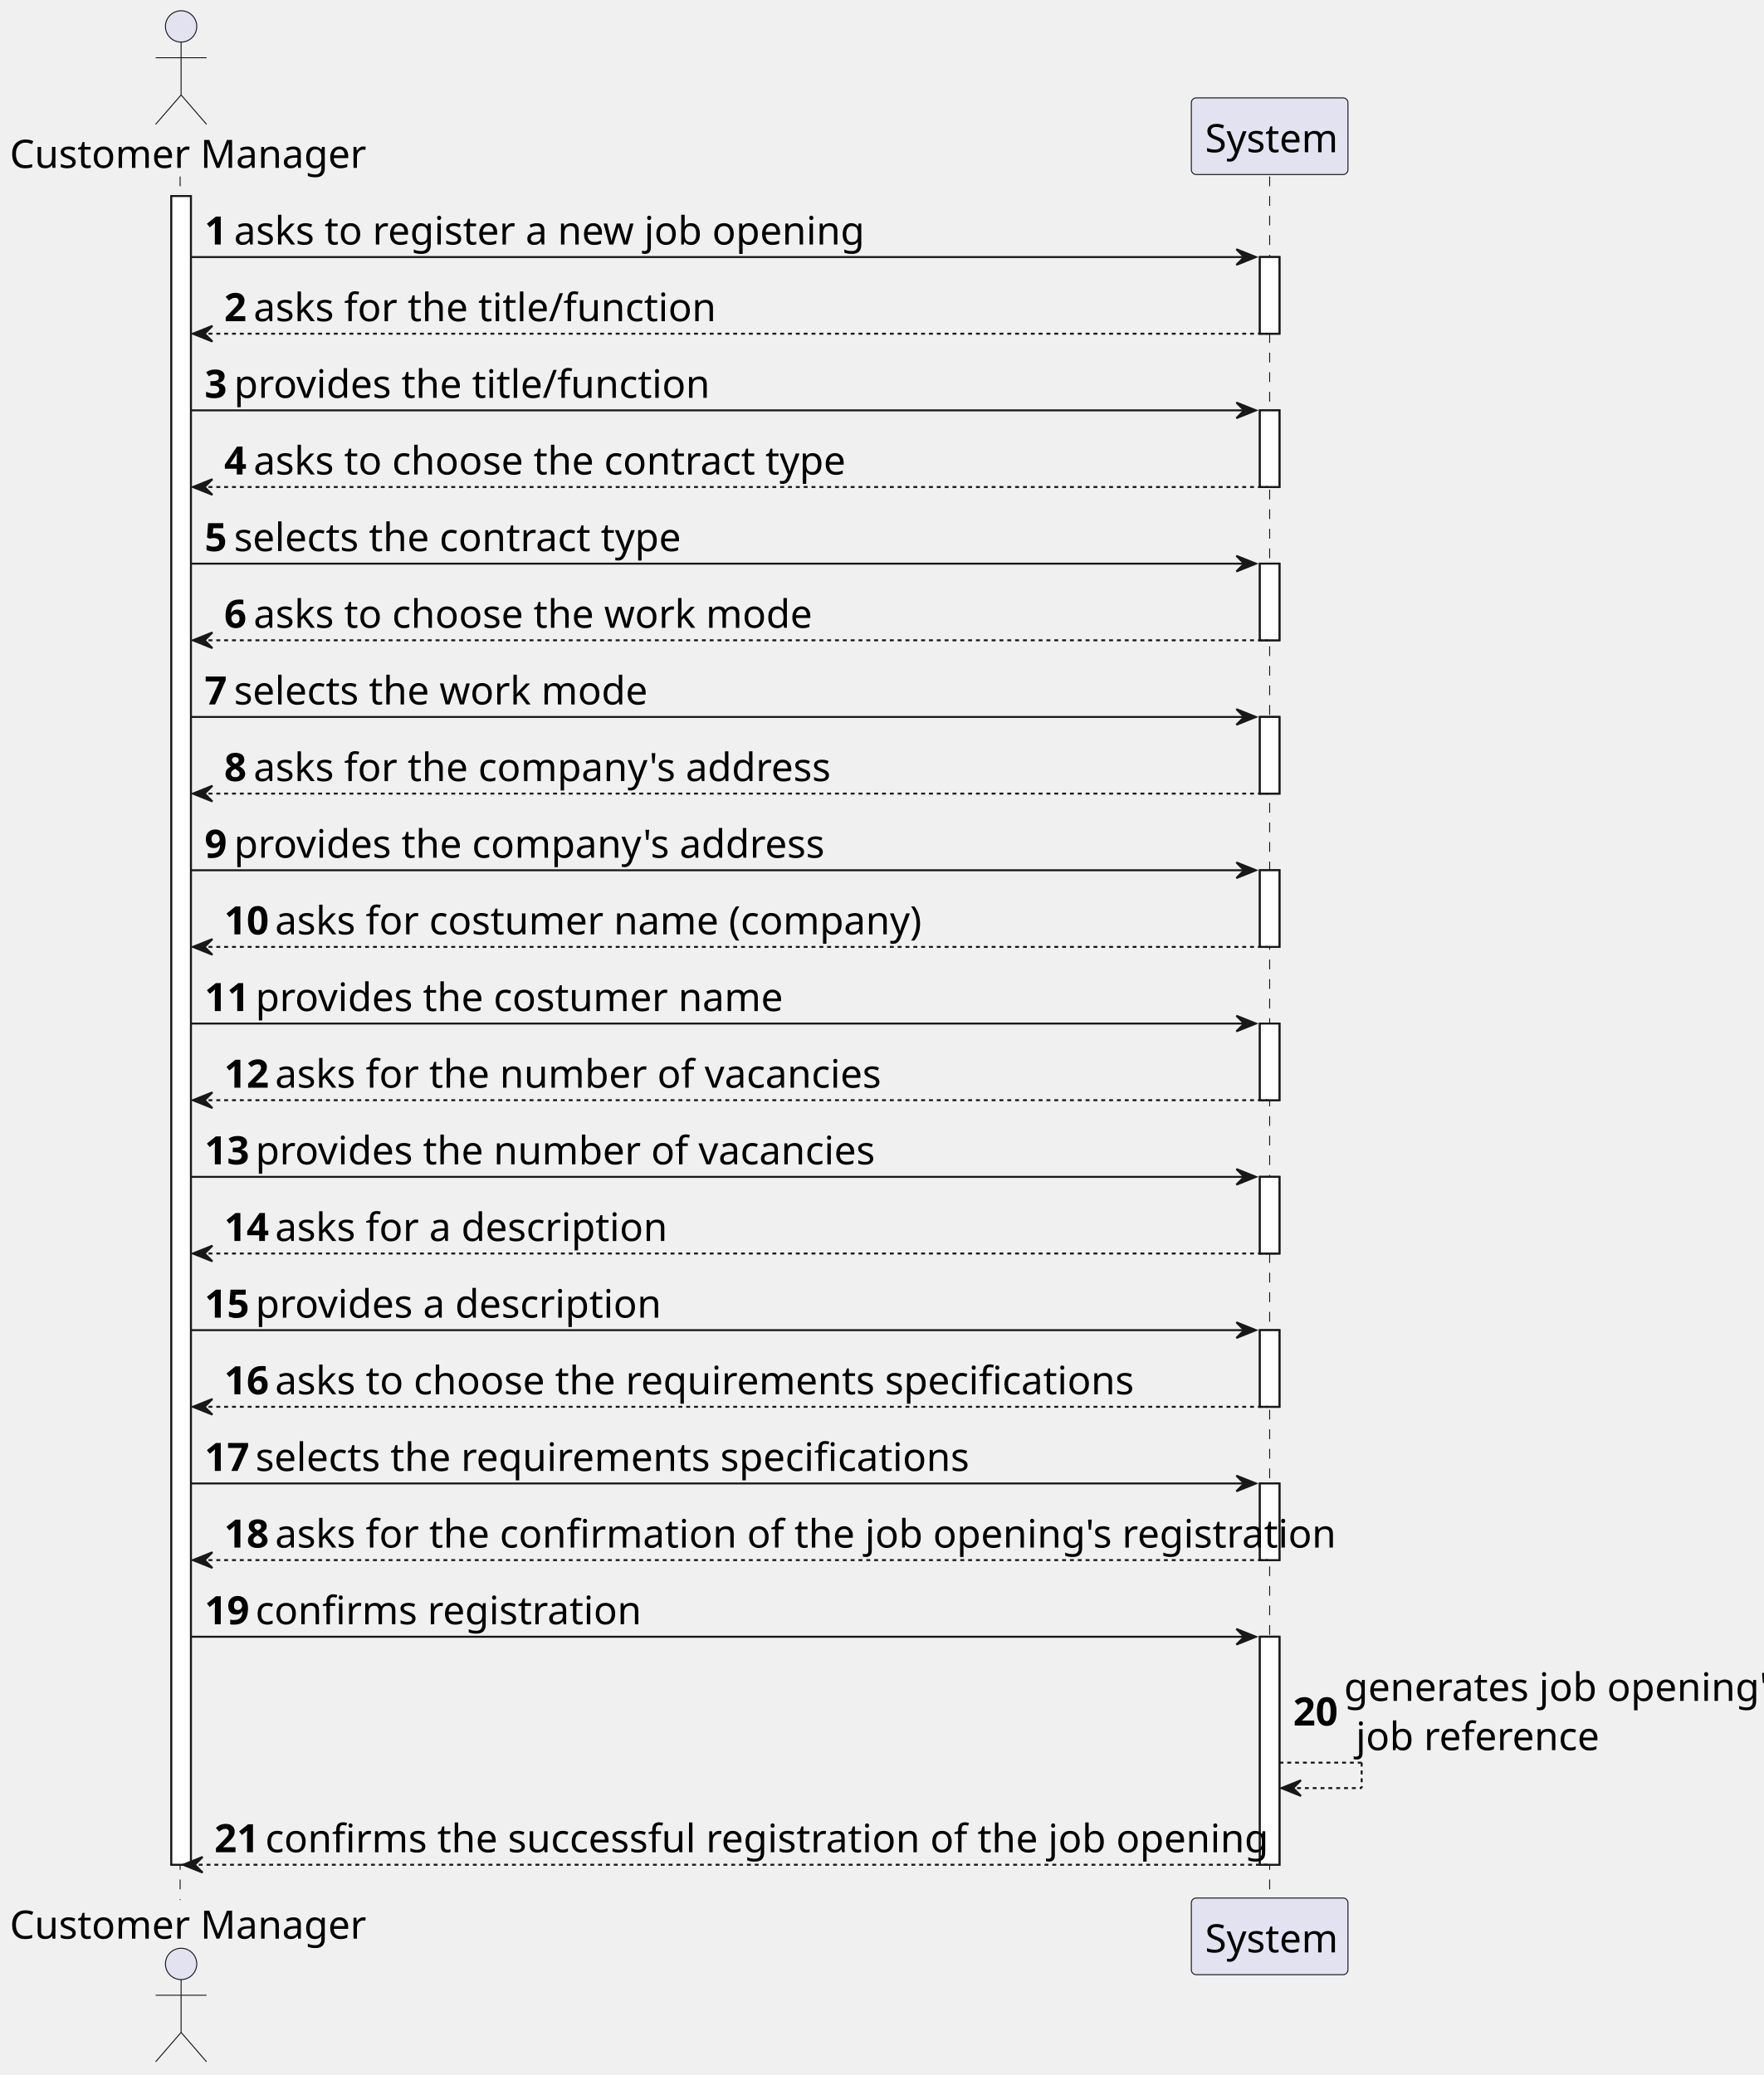
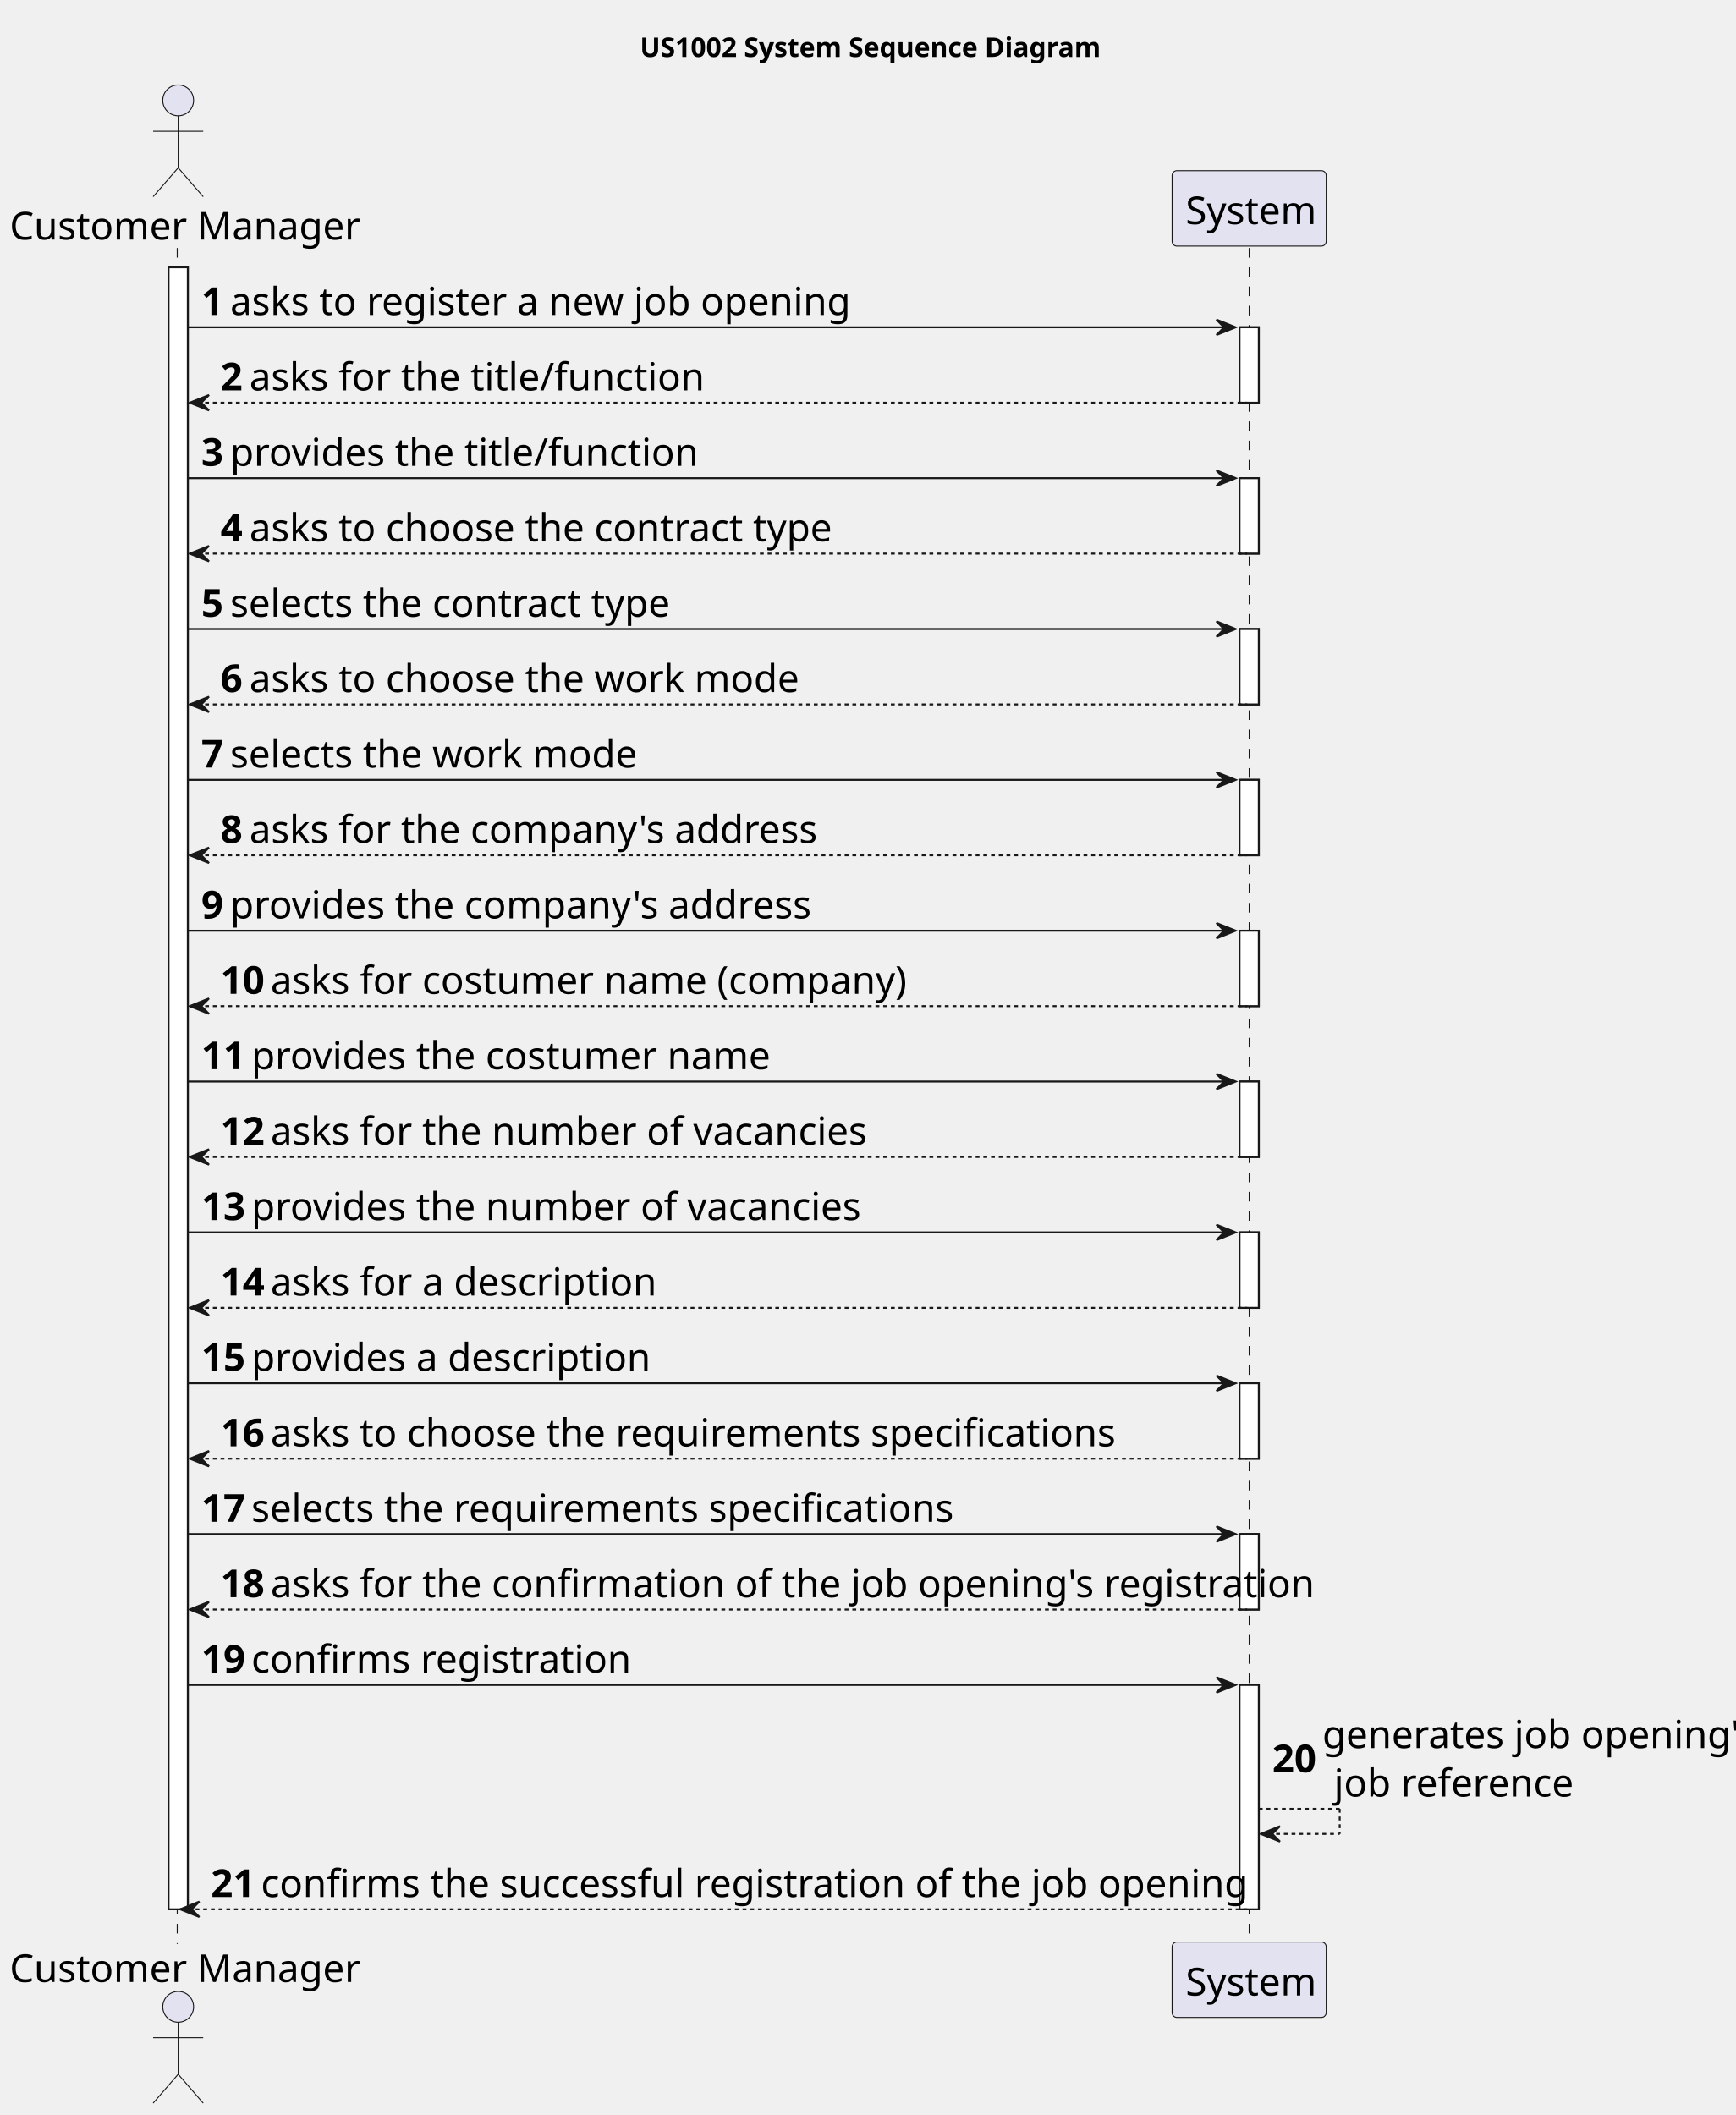
- <svg xmlns="http://www.w3.org/2000/svg" contentStyleType="text/css" height="1060px" preserveAspectRatio="none" style="width:901px;height:1060px;background:#FFFFFF;" version="1.1" viewBox="0 0 901 1060" width="901px" zoomAndPan="magnify">
+ <svg xmlns="http://www.w3.org/2000/svg" contentStyleType="text/css" height="1098px" preserveAspectRatio="none" style="width:901px;height:1098px;background:#FFFFFF;" version="1.1" viewBox="0 0 901 1098" width="901px" zoomAndPan="magnify">
  <defs />
  <g>
-     <rect fill="#FFFFFF" height="852.438" style="stroke:#181818;stroke-width:1.0;" width="10" x="87.5" y="100.156" />
-     <rect fill="#FFFFFF" height="39.156" style="stroke:#181818;stroke-width:1.0;" width="10" x="643.5" y="131.312" />
-     <rect fill="#FFFFFF" height="39.156" style="stroke:#181818;stroke-width:1.0;" width="10" x="643.5" y="209.625" />
-     <rect fill="#FFFFFF" height="39.156" style="stroke:#181818;stroke-width:1.0;" width="10" x="643.5" y="287.938" />
-     <rect fill="#FFFFFF" height="39.156" style="stroke:#181818;stroke-width:1.0;" width="10" x="643.5" y="366.25" />
-     <rect fill="#FFFFFF" height="39.156" style="stroke:#181818;stroke-width:1.0;" width="10" x="643.5" y="444.562" />
-     <rect fill="#FFFFFF" height="39.156" style="stroke:#181818;stroke-width:1.0;" width="10" x="643.5" y="522.875" />
-     <rect fill="#FFFFFF" height="39.156" style="stroke:#181818;stroke-width:1.0;" width="10" x="643.5" y="601.188" />
-     <rect fill="#FFFFFF" height="39.156" style="stroke:#181818;stroke-width:1.0;" width="10" x="643.5" y="679.5" />
-     <rect fill="#FFFFFF" height="39.156" style="stroke:#181818;stroke-width:1.0;" width="10" x="643.5" y="757.812" />
-     <rect fill="#FFFFFF" height="116.469" style="stroke:#181818;stroke-width:1.0;" width="10" x="643.5" y="836.125" />
-     <line style="stroke:#181818;stroke-width:0.5;stroke-dasharray:5.0,5.0;" x1="92" x2="92" y1="90.156" y2="970.594" />
-     <line style="stroke:#181818;stroke-width:0.5;stroke-dasharray:5.0,5.0;" x1="648.5" x2="648.5" y1="90.156" y2="970.594" />
-     <text fill="#000000" font-family="sans-serif" font-size="20" lengthAdjust="spacing" textLength="169" x="5" y="85.762">Customer Manager</text>
-     <ellipse cx="92.5" cy="13.5" fill="#E2E2F0" rx="8" ry="8" style="stroke:#181818;stroke-width:0.5;" />
-     <path d="M92.5,21.5 L92.5,48.5 M79.5,29.5 L105.5,29.5 M92.5,48.5 L79.5,63.5 M92.5,48.5 L105.5,63.5 " fill="none" style="stroke:#181818;stroke-width:0.5;" />
-     <text fill="#000000" font-family="sans-serif" font-size="20" lengthAdjust="spacing" textLength="169" x="5" y="990.356">Customer Manager</text>
-     <ellipse cx="92.5" cy="1003.25" fill="#E2E2F0" rx="8" ry="8" style="stroke:#181818;stroke-width:0.5;" />
-     <path d="M92.5,1011.25 L92.5,1038.25 M79.5,1019.25 L105.5,1019.25 M92.5,1038.25 L79.5,1053.25 M92.5,1038.25 L105.5,1053.25 " fill="none" style="stroke:#181818;stroke-width:0.5;" />
-     <rect fill="#E2E2F0" height="39.156" rx="2.5" ry="2.5" style="stroke:#181818;stroke-width:0.5;" width="80" x="608.5" y="50" />
-     <text fill="#000000" font-family="sans-serif" font-size="20" lengthAdjust="spacing" textLength="66" x="615.5" y="77.762">System</text>
-     <rect fill="#E2E2F0" height="39.156" rx="2.5" ry="2.5" style="stroke:#181818;stroke-width:0.5;" width="80" x="608.5" y="969.594" />
-     <text fill="#000000" font-family="sans-serif" font-size="20" lengthAdjust="spacing" textLength="66" x="615.5" y="997.356">System</text>
-     <rect fill="#FFFFFF" height="852.438" style="stroke:#181818;stroke-width:1.0;" width="10" x="87.5" y="100.156" />
-     <rect fill="#FFFFFF" height="39.156" style="stroke:#181818;stroke-width:1.0;" width="10" x="643.5" y="131.312" />
-     <rect fill="#FFFFFF" height="39.156" style="stroke:#181818;stroke-width:1.0;" width="10" x="643.5" y="209.625" />
-     <rect fill="#FFFFFF" height="39.156" style="stroke:#181818;stroke-width:1.0;" width="10" x="643.5" y="287.938" />
-     <rect fill="#FFFFFF" height="39.156" style="stroke:#181818;stroke-width:1.0;" width="10" x="643.5" y="366.25" />
-     <rect fill="#FFFFFF" height="39.156" style="stroke:#181818;stroke-width:1.0;" width="10" x="643.5" y="444.562" />
-     <rect fill="#FFFFFF" height="39.156" style="stroke:#181818;stroke-width:1.0;" width="10" x="643.5" y="522.875" />
-     <rect fill="#FFFFFF" height="39.156" style="stroke:#181818;stroke-width:1.0;" width="10" x="643.5" y="601.188" />
-     <rect fill="#FFFFFF" height="39.156" style="stroke:#181818;stroke-width:1.0;" width="10" x="643.5" y="679.5" />
-     <rect fill="#FFFFFF" height="39.156" style="stroke:#181818;stroke-width:1.0;" width="10" x="643.5" y="757.812" />
-     <rect fill="#FFFFFF" height="116.469" style="stroke:#181818;stroke-width:1.0;" width="10" x="643.5" y="836.125" />
-     <polygon fill="#181818" points="631.5,127.312,641.5,131.312,631.5,135.312,635.5,131.312" style="stroke:#181818;stroke-width:1.0;" />
-     <line style="stroke:#181818;stroke-width:1.0;" x1="97.5" x2="637.5" y1="131.312" y2="131.312" />
-     <text fill="#000000" font-family="sans-serif" font-size="20" font-weight="bold" lengthAdjust="spacing" textLength="11" x="104.5" y="124.918">1</text>
-     <text fill="#000000" font-family="sans-serif" font-size="20" lengthAdjust="spacing" textLength="302" x="119.5" y="124.918">asks to register a new job opening</text>
-     <polygon fill="#181818" points="108.5,166.469,98.5,170.469,108.5,174.469,104.5,170.469" style="stroke:#181818;stroke-width:1.0;" />
-     <line style="stroke:#181818;stroke-width:1.0;stroke-dasharray:2.0,2.0;" x1="102.5" x2="647.5" y1="170.469" y2="170.469" />
-     <text fill="#000000" font-family="sans-serif" font-size="20" font-weight="bold" lengthAdjust="spacing" textLength="11" x="114.5" y="164.074">2</text>
-     <text fill="#000000" font-family="sans-serif" font-size="20" lengthAdjust="spacing" textLength="214" x="129.5" y="164.074">asks for the title/function</text>
-     <polygon fill="#181818" points="631.5,205.625,641.5,209.625,631.5,213.625,635.5,209.625" style="stroke:#181818;stroke-width:1.0;" />
-     <line style="stroke:#181818;stroke-width:1.0;" x1="97.5" x2="637.5" y1="209.625" y2="209.625" />
-     <text fill="#000000" font-family="sans-serif" font-size="20" font-weight="bold" lengthAdjust="spacing" textLength="11" x="104.5" y="203.231">3</text>
-     <text fill="#000000" font-family="sans-serif" font-size="20" lengthAdjust="spacing" textLength="217" x="119.5" y="203.231">provides the title/function</text>
-     <polygon fill="#181818" points="108.5,244.781,98.5,248.781,108.5,252.781,104.5,248.781" style="stroke:#181818;stroke-width:1.0;" />
-     <line style="stroke:#181818;stroke-width:1.0;stroke-dasharray:2.0,2.0;" x1="102.5" x2="647.5" y1="248.781" y2="248.781" />
-     <text fill="#000000" font-family="sans-serif" font-size="20" font-weight="bold" lengthAdjust="spacing" textLength="11" x="114.5" y="242.387">4</text>
-     <text fill="#000000" font-family="sans-serif" font-size="20" lengthAdjust="spacing" textLength="287" x="129.5" y="242.387">asks to choose the contract type</text>
-     <polygon fill="#181818" points="631.5,283.938,641.5,287.938,631.5,291.938,635.5,287.938" style="stroke:#181818;stroke-width:1.0;" />
-     <line style="stroke:#181818;stroke-width:1.0;" x1="97.5" x2="637.5" y1="287.938" y2="287.938" />
-     <text fill="#000000" font-family="sans-serif" font-size="20" font-weight="bold" lengthAdjust="spacing" textLength="11" x="104.5" y="281.543">5</text>
-     <text fill="#000000" font-family="sans-serif" font-size="20" lengthAdjust="spacing" textLength="216" x="119.5" y="281.543">selects the contract type</text>
-     <polygon fill="#181818" points="108.5,323.094,98.5,327.094,108.5,331.094,104.5,327.094" style="stroke:#181818;stroke-width:1.0;" />
-     <line style="stroke:#181818;stroke-width:1.0;stroke-dasharray:2.0,2.0;" x1="102.5" x2="647.5" y1="327.094" y2="327.094" />
-     <text fill="#000000" font-family="sans-serif" font-size="20" font-weight="bold" lengthAdjust="spacing" textLength="11" x="114.5" y="320.699">6</text>
-     <text fill="#000000" font-family="sans-serif" font-size="20" lengthAdjust="spacing" textLength="270" x="129.5" y="320.699">asks to choose the work mode</text>
-     <polygon fill="#181818" points="631.5,362.25,641.5,366.25,631.5,370.25,635.5,366.25" style="stroke:#181818;stroke-width:1.0;" />
-     <line style="stroke:#181818;stroke-width:1.0;" x1="97.5" x2="637.5" y1="366.25" y2="366.25" />
-     <text fill="#000000" font-family="sans-serif" font-size="20" font-weight="bold" lengthAdjust="spacing" textLength="11" x="104.5" y="359.856">7</text>
-     <text fill="#000000" font-family="sans-serif" font-size="20" lengthAdjust="spacing" textLength="199" x="119.5" y="359.856">selects the work mode</text>
-     <polygon fill="#181818" points="108.5,401.406,98.5,405.406,108.5,409.406,104.5,405.406" style="stroke:#181818;stroke-width:1.0;" />
-     <line style="stroke:#181818;stroke-width:1.0;stroke-dasharray:2.0,2.0;" x1="102.5" x2="647.5" y1="405.406" y2="405.406" />
-     <text fill="#000000" font-family="sans-serif" font-size="20" font-weight="bold" lengthAdjust="spacing" textLength="11" x="114.5" y="399.012">8</text>
-     <text fill="#000000" font-family="sans-serif" font-size="20" lengthAdjust="spacing" textLength="280" x="129.5" y="399.012">asks for the company's address</text>
-     <polygon fill="#181818" points="631.5,440.562,641.5,444.562,631.5,448.562,635.5,444.562" style="stroke:#181818;stroke-width:1.0;" />
-     <line style="stroke:#181818;stroke-width:1.0;" x1="97.5" x2="637.5" y1="444.562" y2="444.562" />
-     <text fill="#000000" font-family="sans-serif" font-size="20" font-weight="bold" lengthAdjust="spacing" textLength="11" x="104.5" y="438.168">9</text>
-     <text fill="#000000" font-family="sans-serif" font-size="20" lengthAdjust="spacing" textLength="283" x="119.5" y="438.168">provides the company's address</text>
-     <polygon fill="#181818" points="108.5,479.719,98.5,483.719,108.5,487.719,104.5,483.719" style="stroke:#181818;stroke-width:1.0;" />
-     <line style="stroke:#181818;stroke-width:1.0;stroke-dasharray:2.0,2.0;" x1="102.5" x2="647.5" y1="483.719" y2="483.719" />
-     <text fill="#000000" font-family="sans-serif" font-size="20" font-weight="bold" lengthAdjust="spacing" textLength="22" x="114.5" y="477.324">10</text>
-     <text fill="#000000" font-family="sans-serif" font-size="20" lengthAdjust="spacing" textLength="311" x="140.5" y="477.324">asks for costumer name (company)</text>
-     <polygon fill="#181818" points="631.5,518.875,641.5,522.875,631.5,526.875,635.5,522.875" style="stroke:#181818;stroke-width:1.0;" />
-     <line style="stroke:#181818;stroke-width:1.0;" x1="97.5" x2="637.5" y1="522.875" y2="522.875" />
-     <text fill="#000000" font-family="sans-serif" font-size="20" font-weight="bold" lengthAdjust="spacing" textLength="22" x="104.5" y="516.481">11</text>
-     <text fill="#000000" font-family="sans-serif" font-size="20" lengthAdjust="spacing" textLength="248" x="130.5" y="516.481">provides the costumer name</text>
-     <polygon fill="#181818" points="108.5,558.031,98.5,562.031,108.5,566.031,104.5,562.031" style="stroke:#181818;stroke-width:1.0;" />
-     <line style="stroke:#181818;stroke-width:1.0;stroke-dasharray:2.0,2.0;" x1="102.5" x2="647.5" y1="562.031" y2="562.031" />
-     <text fill="#000000" font-family="sans-serif" font-size="20" font-weight="bold" lengthAdjust="spacing" textLength="22" x="114.5" y="555.637">12</text>
-     <text fill="#000000" font-family="sans-serif" font-size="20" lengthAdjust="spacing" textLength="290" x="140.5" y="555.637">asks for the number of vacancies</text>
-     <polygon fill="#181818" points="631.5,597.188,641.5,601.188,631.5,605.188,635.5,601.188" style="stroke:#181818;stroke-width:1.0;" />
-     <line style="stroke:#181818;stroke-width:1.0;" x1="97.5" x2="637.5" y1="601.188" y2="601.188" />
-     <text fill="#000000" font-family="sans-serif" font-size="20" font-weight="bold" lengthAdjust="spacing" textLength="22" x="104.5" y="594.793">13</text>
-     <text fill="#000000" font-family="sans-serif" font-size="20" lengthAdjust="spacing" textLength="293" x="130.5" y="594.793">provides the number of vacancies</text>
-     <polygon fill="#181818" points="108.5,636.344,98.5,640.344,108.5,644.344,104.5,640.344" style="stroke:#181818;stroke-width:1.0;" />
-     <line style="stroke:#181818;stroke-width:1.0;stroke-dasharray:2.0,2.0;" x1="102.5" x2="647.5" y1="640.344" y2="640.344" />
-     <text fill="#000000" font-family="sans-serif" font-size="20" font-weight="bold" lengthAdjust="spacing" textLength="22" x="114.5" y="633.949">14</text>
-     <text fill="#000000" font-family="sans-serif" font-size="20" lengthAdjust="spacing" textLength="189" x="140.5" y="633.949">asks for a description</text>
-     <polygon fill="#181818" points="631.5,675.5,641.5,679.5,631.5,683.5,635.5,679.5" style="stroke:#181818;stroke-width:1.0;" />
-     <line style="stroke:#181818;stroke-width:1.0;" x1="97.5" x2="637.5" y1="679.5" y2="679.5" />
-     <text fill="#000000" font-family="sans-serif" font-size="20" font-weight="bold" lengthAdjust="spacing" textLength="22" x="104.5" y="673.106">15</text>
-     <text fill="#000000" font-family="sans-serif" font-size="20" lengthAdjust="spacing" textLength="192" x="130.5" y="673.106">provides a description</text>
-     <polygon fill="#181818" points="108.5,714.656,98.5,718.656,108.5,722.656,104.5,718.656" style="stroke:#181818;stroke-width:1.0;" />
-     <line style="stroke:#181818;stroke-width:1.0;stroke-dasharray:2.0,2.0;" x1="102.5" x2="647.5" y1="718.656" y2="718.656" />
-     <text fill="#000000" font-family="sans-serif" font-size="20" font-weight="bold" lengthAdjust="spacing" textLength="22" x="114.5" y="712.262">16</text>
-     <text fill="#000000" font-family="sans-serif" font-size="20" lengthAdjust="spacing" textLength="410" x="140.5" y="712.262">asks to choose the requirements specifications</text>
-     <polygon fill="#181818" points="631.5,753.812,641.5,757.812,631.5,761.812,635.5,757.812" style="stroke:#181818;stroke-width:1.0;" />
-     <line style="stroke:#181818;stroke-width:1.0;" x1="97.5" x2="637.5" y1="757.812" y2="757.812" />
-     <text fill="#000000" font-family="sans-serif" font-size="20" font-weight="bold" lengthAdjust="spacing" textLength="22" x="104.5" y="751.418">17</text>
-     <text fill="#000000" font-family="sans-serif" font-size="20" lengthAdjust="spacing" textLength="339" x="130.5" y="751.418">selects the requirements specifications</text>
-     <polygon fill="#181818" points="108.5,792.969,98.5,796.969,108.5,800.969,104.5,796.969" style="stroke:#181818;stroke-width:1.0;" />
-     <line style="stroke:#181818;stroke-width:1.0;stroke-dasharray:2.0,2.0;" x1="102.5" x2="647.5" y1="796.969" y2="796.969" />
-     <text fill="#000000" font-family="sans-serif" font-size="20" font-weight="bold" lengthAdjust="spacing" textLength="22" x="114.5" y="790.574">18</text>
-     <text fill="#000000" font-family="sans-serif" font-size="20" lengthAdjust="spacing" textLength="496" x="140.5" y="790.574">asks for the confirmation of the job opening's registration</text>
-     <polygon fill="#181818" points="631.5,832.125,641.5,836.125,631.5,840.125,635.5,836.125" style="stroke:#181818;stroke-width:1.0;" />
-     <line style="stroke:#181818;stroke-width:1.0;" x1="97.5" x2="637.5" y1="836.125" y2="836.125" />
-     <text fill="#000000" font-family="sans-serif" font-size="20" font-weight="bold" lengthAdjust="spacing" textLength="22" x="104.5" y="829.731">19</text>
-     <text fill="#000000" font-family="sans-serif" font-size="20" lengthAdjust="spacing" textLength="178" x="130.5" y="829.731">confirms registration</text>
-     <line style="stroke:#181818;stroke-width:1.0;stroke-dasharray:2.0,2.0;" x1="653.5" x2="695.5" y1="900.438" y2="900.438" />
-     <line style="stroke:#181818;stroke-width:1.0;stroke-dasharray:2.0,2.0;" x1="695.5" x2="695.5" y1="900.438" y2="913.438" />
-     <line style="stroke:#181818;stroke-width:1.0;stroke-dasharray:2.0,2.0;" x1="654.5" x2="695.5" y1="913.438" y2="913.438" />
-     <polygon fill="#181818" points="664.5,909.438,654.5,913.438,664.5,917.438,660.5,913.438" style="stroke:#181818;stroke-width:1.0;" />
-     <text fill="#000000" font-family="sans-serif" font-size="20" font-weight="bold" lengthAdjust="spacing" textLength="22" x="660.5" y="881.465">20</text>
-     <text fill="#000000" font-family="sans-serif" font-size="20" lengthAdjust="spacing" textLength="208" x="686.5" y="868.887">generates job opening's</text>
-     <text fill="#000000" font-family="sans-serif" font-size="20" lengthAdjust="spacing" textLength="116" x="692.5" y="894.043">job reference</text>
-     <polygon fill="#181818" points="103.5,948.594,93.5,952.594,103.5,956.594,99.5,952.594" style="stroke:#181818;stroke-width:1.0;" />
-     <line style="stroke:#181818;stroke-width:1.0;stroke-dasharray:2.0,2.0;" x1="97.5" x2="647.5" y1="952.594" y2="952.594" />
-     <text fill="#000000" font-family="sans-serif" font-size="20" font-weight="bold" lengthAdjust="spacing" textLength="22" x="109.5" y="946.199">21</text>
-     <text fill="#000000" font-family="sans-serif" font-size="20" lengthAdjust="spacing" textLength="470" x="135.5" y="946.199">confirms the successful registration of the job opening</text>
+     <text fill="#000000" font-family="sans-serif" font-size="14" font-weight="bold" lengthAdjust="spacing" textLength="241" x="332.25" y="29.533">US1002 System Sequence Diagram</text>
+     <rect fill="#FFFFFF" height="852.438" style="stroke:#181818;stroke-width:1.0;" width="10" x="87.5" y="138.766" />
+     <rect fill="#FFFFFF" height="39.156" style="stroke:#181818;stroke-width:1.0;" width="10" x="643.5" y="169.922" />
+     <rect fill="#FFFFFF" height="39.156" style="stroke:#181818;stroke-width:1.0;" width="10" x="643.5" y="248.234" />
+     <rect fill="#FFFFFF" height="39.156" style="stroke:#181818;stroke-width:1.0;" width="10" x="643.5" y="326.547" />
+     <rect fill="#FFFFFF" height="39.156" style="stroke:#181818;stroke-width:1.0;" width="10" x="643.5" y="404.859" />
+     <rect fill="#FFFFFF" height="39.156" style="stroke:#181818;stroke-width:1.0;" width="10" x="643.5" y="483.172" />
+     <rect fill="#FFFFFF" height="39.156" style="stroke:#181818;stroke-width:1.0;" width="10" x="643.5" y="561.484" />
+     <rect fill="#FFFFFF" height="39.156" style="stroke:#181818;stroke-width:1.0;" width="10" x="643.5" y="639.797" />
+     <rect fill="#FFFFFF" height="39.156" style="stroke:#181818;stroke-width:1.0;" width="10" x="643.5" y="718.109" />
+     <rect fill="#FFFFFF" height="39.156" style="stroke:#181818;stroke-width:1.0;" width="10" x="643.5" y="796.422" />
+     <rect fill="#FFFFFF" height="116.469" style="stroke:#181818;stroke-width:1.0;" width="10" x="643.5" y="874.734" />
+     <line style="stroke:#181818;stroke-width:0.5;stroke-dasharray:5.0,5.0;" x1="92" x2="92" y1="128.766" y2="1009.203" />
+     <line style="stroke:#181818;stroke-width:0.5;stroke-dasharray:5.0,5.0;" x1="648.5" x2="648.5" y1="128.766" y2="1009.203" />
+     <text fill="#000000" font-family="sans-serif" font-size="20" lengthAdjust="spacing" textLength="169" x="5" y="124.371">Customer Manager</text>
+     <ellipse cx="92.5" cy="52.109" fill="#E2E2F0" rx="8" ry="8" style="stroke:#181818;stroke-width:0.5;" />
+     <path d="M92.5,60.109 L92.5,87.109 M79.5,68.109 L105.5,68.109 M92.5,87.109 L79.5,102.109 M92.5,87.109 L105.5,102.109 " fill="none" style="stroke:#181818;stroke-width:0.5;" />
+     <text fill="#000000" font-family="sans-serif" font-size="20" lengthAdjust="spacing" textLength="169" x="5" y="1028.965">Customer Manager</text>
+     <ellipse cx="92.5" cy="1041.859" fill="#E2E2F0" rx="8" ry="8" style="stroke:#181818;stroke-width:0.5;" />
+     <path d="M92.5,1049.859 L92.5,1076.859 M79.5,1057.859 L105.5,1057.859 M92.5,1076.859 L79.5,1091.859 M92.5,1076.859 L105.5,1091.859 " fill="none" style="stroke:#181818;stroke-width:0.5;" />
+     <rect fill="#E2E2F0" height="39.156" rx="2.5" ry="2.5" style="stroke:#181818;stroke-width:0.5;" width="80" x="608.5" y="88.609" />
+     <text fill="#000000" font-family="sans-serif" font-size="20" lengthAdjust="spacing" textLength="66" x="615.5" y="116.371">System</text>
+     <rect fill="#E2E2F0" height="39.156" rx="2.5" ry="2.5" style="stroke:#181818;stroke-width:0.5;" width="80" x="608.5" y="1008.203" />
+     <text fill="#000000" font-family="sans-serif" font-size="20" lengthAdjust="spacing" textLength="66" x="615.5" y="1035.965">System</text>
+     <rect fill="#FFFFFF" height="852.438" style="stroke:#181818;stroke-width:1.0;" width="10" x="87.5" y="138.766" />
+     <rect fill="#FFFFFF" height="39.156" style="stroke:#181818;stroke-width:1.0;" width="10" x="643.5" y="169.922" />
+     <rect fill="#FFFFFF" height="39.156" style="stroke:#181818;stroke-width:1.0;" width="10" x="643.5" y="248.234" />
+     <rect fill="#FFFFFF" height="39.156" style="stroke:#181818;stroke-width:1.0;" width="10" x="643.5" y="326.547" />
+     <rect fill="#FFFFFF" height="39.156" style="stroke:#181818;stroke-width:1.0;" width="10" x="643.5" y="404.859" />
+     <rect fill="#FFFFFF" height="39.156" style="stroke:#181818;stroke-width:1.0;" width="10" x="643.5" y="483.172" />
+     <rect fill="#FFFFFF" height="39.156" style="stroke:#181818;stroke-width:1.0;" width="10" x="643.5" y="561.484" />
+     <rect fill="#FFFFFF" height="39.156" style="stroke:#181818;stroke-width:1.0;" width="10" x="643.5" y="639.797" />
+     <rect fill="#FFFFFF" height="39.156" style="stroke:#181818;stroke-width:1.0;" width="10" x="643.5" y="718.109" />
+     <rect fill="#FFFFFF" height="39.156" style="stroke:#181818;stroke-width:1.0;" width="10" x="643.5" y="796.422" />
+     <rect fill="#FFFFFF" height="116.469" style="stroke:#181818;stroke-width:1.0;" width="10" x="643.5" y="874.734" />
+     <polygon fill="#181818" points="631.5,165.922,641.5,169.922,631.5,173.922,635.5,169.922" style="stroke:#181818;stroke-width:1.0;" />
+     <line style="stroke:#181818;stroke-width:1.0;" x1="97.5" x2="637.5" y1="169.922" y2="169.922" />
+     <text fill="#000000" font-family="sans-serif" font-size="20" font-weight="bold" lengthAdjust="spacing" textLength="11" x="104.5" y="163.527">1</text>
+     <text fill="#000000" font-family="sans-serif" font-size="20" lengthAdjust="spacing" textLength="302" x="119.5" y="163.527">asks to register a new job opening</text>
+     <polygon fill="#181818" points="108.5,205.078,98.5,209.078,108.5,213.078,104.5,209.078" style="stroke:#181818;stroke-width:1.0;" />
+     <line style="stroke:#181818;stroke-width:1.0;stroke-dasharray:2.0,2.0;" x1="102.5" x2="647.5" y1="209.078" y2="209.078" />
+     <text fill="#000000" font-family="sans-serif" font-size="20" font-weight="bold" lengthAdjust="spacing" textLength="11" x="114.5" y="202.684">2</text>
+     <text fill="#000000" font-family="sans-serif" font-size="20" lengthAdjust="spacing" textLength="214" x="129.5" y="202.684">asks for the title/function</text>
+     <polygon fill="#181818" points="631.5,244.234,641.5,248.234,631.5,252.234,635.5,248.234" style="stroke:#181818;stroke-width:1.0;" />
+     <line style="stroke:#181818;stroke-width:1.0;" x1="97.5" x2="637.5" y1="248.234" y2="248.234" />
+     <text fill="#000000" font-family="sans-serif" font-size="20" font-weight="bold" lengthAdjust="spacing" textLength="11" x="104.5" y="241.84">3</text>
+     <text fill="#000000" font-family="sans-serif" font-size="20" lengthAdjust="spacing" textLength="217" x="119.5" y="241.84">provides the title/function</text>
+     <polygon fill="#181818" points="108.5,283.391,98.5,287.391,108.5,291.391,104.5,287.391" style="stroke:#181818;stroke-width:1.0;" />
+     <line style="stroke:#181818;stroke-width:1.0;stroke-dasharray:2.0,2.0;" x1="102.5" x2="647.5" y1="287.391" y2="287.391" />
+     <text fill="#000000" font-family="sans-serif" font-size="20" font-weight="bold" lengthAdjust="spacing" textLength="11" x="114.5" y="280.996">4</text>
+     <text fill="#000000" font-family="sans-serif" font-size="20" lengthAdjust="spacing" textLength="287" x="129.5" y="280.996">asks to choose the contract type</text>
+     <polygon fill="#181818" points="631.5,322.547,641.5,326.547,631.5,330.547,635.5,326.547" style="stroke:#181818;stroke-width:1.0;" />
+     <line style="stroke:#181818;stroke-width:1.0;" x1="97.5" x2="637.5" y1="326.547" y2="326.547" />
+     <text fill="#000000" font-family="sans-serif" font-size="20" font-weight="bold" lengthAdjust="spacing" textLength="11" x="104.5" y="320.152">5</text>
+     <text fill="#000000" font-family="sans-serif" font-size="20" lengthAdjust="spacing" textLength="216" x="119.5" y="320.152">selects the contract type</text>
+     <polygon fill="#181818" points="108.5,361.703,98.5,365.703,108.5,369.703,104.5,365.703" style="stroke:#181818;stroke-width:1.0;" />
+     <line style="stroke:#181818;stroke-width:1.0;stroke-dasharray:2.0,2.0;" x1="102.5" x2="647.5" y1="365.703" y2="365.703" />
+     <text fill="#000000" font-family="sans-serif" font-size="20" font-weight="bold" lengthAdjust="spacing" textLength="11" x="114.5" y="359.309">6</text>
+     <text fill="#000000" font-family="sans-serif" font-size="20" lengthAdjust="spacing" textLength="270" x="129.5" y="359.309">asks to choose the work mode</text>
+     <polygon fill="#181818" points="631.5,400.859,641.5,404.859,631.5,408.859,635.5,404.859" style="stroke:#181818;stroke-width:1.0;" />
+     <line style="stroke:#181818;stroke-width:1.0;" x1="97.5" x2="637.5" y1="404.859" y2="404.859" />
+     <text fill="#000000" font-family="sans-serif" font-size="20" font-weight="bold" lengthAdjust="spacing" textLength="11" x="104.5" y="398.465">7</text>
+     <text fill="#000000" font-family="sans-serif" font-size="20" lengthAdjust="spacing" textLength="199" x="119.5" y="398.465">selects the work mode</text>
+     <polygon fill="#181818" points="108.5,440.016,98.5,444.016,108.5,448.016,104.5,444.016" style="stroke:#181818;stroke-width:1.0;" />
+     <line style="stroke:#181818;stroke-width:1.0;stroke-dasharray:2.0,2.0;" x1="102.5" x2="647.5" y1="444.016" y2="444.016" />
+     <text fill="#000000" font-family="sans-serif" font-size="20" font-weight="bold" lengthAdjust="spacing" textLength="11" x="114.5" y="437.621">8</text>
+     <text fill="#000000" font-family="sans-serif" font-size="20" lengthAdjust="spacing" textLength="280" x="129.5" y="437.621">asks for the company's address</text>
+     <polygon fill="#181818" points="631.5,479.172,641.5,483.172,631.5,487.172,635.5,483.172" style="stroke:#181818;stroke-width:1.0;" />
+     <line style="stroke:#181818;stroke-width:1.0;" x1="97.5" x2="637.5" y1="483.172" y2="483.172" />
+     <text fill="#000000" font-family="sans-serif" font-size="20" font-weight="bold" lengthAdjust="spacing" textLength="11" x="104.5" y="476.777">9</text>
+     <text fill="#000000" font-family="sans-serif" font-size="20" lengthAdjust="spacing" textLength="283" x="119.5" y="476.777">provides the company's address</text>
+     <polygon fill="#181818" points="108.5,518.328,98.5,522.328,108.5,526.328,104.5,522.328" style="stroke:#181818;stroke-width:1.0;" />
+     <line style="stroke:#181818;stroke-width:1.0;stroke-dasharray:2.0,2.0;" x1="102.5" x2="647.5" y1="522.328" y2="522.328" />
+     <text fill="#000000" font-family="sans-serif" font-size="20" font-weight="bold" lengthAdjust="spacing" textLength="22" x="114.5" y="515.934">10</text>
+     <text fill="#000000" font-family="sans-serif" font-size="20" lengthAdjust="spacing" textLength="311" x="140.5" y="515.934">asks for costumer name (company)</text>
+     <polygon fill="#181818" points="631.5,557.484,641.5,561.484,631.5,565.484,635.5,561.484" style="stroke:#181818;stroke-width:1.0;" />
+     <line style="stroke:#181818;stroke-width:1.0;" x1="97.5" x2="637.5" y1="561.484" y2="561.484" />
+     <text fill="#000000" font-family="sans-serif" font-size="20" font-weight="bold" lengthAdjust="spacing" textLength="22" x="104.5" y="555.09">11</text>
+     <text fill="#000000" font-family="sans-serif" font-size="20" lengthAdjust="spacing" textLength="248" x="130.5" y="555.09">provides the costumer name</text>
+     <polygon fill="#181818" points="108.5,596.641,98.5,600.641,108.5,604.641,104.5,600.641" style="stroke:#181818;stroke-width:1.0;" />
+     <line style="stroke:#181818;stroke-width:1.0;stroke-dasharray:2.0,2.0;" x1="102.5" x2="647.5" y1="600.641" y2="600.641" />
+     <text fill="#000000" font-family="sans-serif" font-size="20" font-weight="bold" lengthAdjust="spacing" textLength="22" x="114.5" y="594.246">12</text>
+     <text fill="#000000" font-family="sans-serif" font-size="20" lengthAdjust="spacing" textLength="290" x="140.5" y="594.246">asks for the number of vacancies</text>
+     <polygon fill="#181818" points="631.5,635.797,641.5,639.797,631.5,643.797,635.5,639.797" style="stroke:#181818;stroke-width:1.0;" />
+     <line style="stroke:#181818;stroke-width:1.0;" x1="97.5" x2="637.5" y1="639.797" y2="639.797" />
+     <text fill="#000000" font-family="sans-serif" font-size="20" font-weight="bold" lengthAdjust="spacing" textLength="22" x="104.5" y="633.402">13</text>
+     <text fill="#000000" font-family="sans-serif" font-size="20" lengthAdjust="spacing" textLength="293" x="130.5" y="633.402">provides the number of vacancies</text>
+     <polygon fill="#181818" points="108.5,674.953,98.5,678.953,108.5,682.953,104.5,678.953" style="stroke:#181818;stroke-width:1.0;" />
+     <line style="stroke:#181818;stroke-width:1.0;stroke-dasharray:2.0,2.0;" x1="102.5" x2="647.5" y1="678.953" y2="678.953" />
+     <text fill="#000000" font-family="sans-serif" font-size="20" font-weight="bold" lengthAdjust="spacing" textLength="22" x="114.5" y="672.559">14</text>
+     <text fill="#000000" font-family="sans-serif" font-size="20" lengthAdjust="spacing" textLength="189" x="140.5" y="672.559">asks for a description</text>
+     <polygon fill="#181818" points="631.5,714.109,641.5,718.109,631.5,722.109,635.5,718.109" style="stroke:#181818;stroke-width:1.0;" />
+     <line style="stroke:#181818;stroke-width:1.0;" x1="97.5" x2="637.5" y1="718.109" y2="718.109" />
+     <text fill="#000000" font-family="sans-serif" font-size="20" font-weight="bold" lengthAdjust="spacing" textLength="22" x="104.5" y="711.715">15</text>
+     <text fill="#000000" font-family="sans-serif" font-size="20" lengthAdjust="spacing" textLength="192" x="130.5" y="711.715">provides a description</text>
+     <polygon fill="#181818" points="108.5,753.266,98.5,757.266,108.5,761.266,104.5,757.266" style="stroke:#181818;stroke-width:1.0;" />
+     <line style="stroke:#181818;stroke-width:1.0;stroke-dasharray:2.0,2.0;" x1="102.5" x2="647.5" y1="757.266" y2="757.266" />
+     <text fill="#000000" font-family="sans-serif" font-size="20" font-weight="bold" lengthAdjust="spacing" textLength="22" x="114.5" y="750.871">16</text>
+     <text fill="#000000" font-family="sans-serif" font-size="20" lengthAdjust="spacing" textLength="410" x="140.5" y="750.871">asks to choose the requirements specifications</text>
+     <polygon fill="#181818" points="631.5,792.422,641.5,796.422,631.5,800.422,635.5,796.422" style="stroke:#181818;stroke-width:1.0;" />
+     <line style="stroke:#181818;stroke-width:1.0;" x1="97.5" x2="637.5" y1="796.422" y2="796.422" />
+     <text fill="#000000" font-family="sans-serif" font-size="20" font-weight="bold" lengthAdjust="spacing" textLength="22" x="104.5" y="790.027">17</text>
+     <text fill="#000000" font-family="sans-serif" font-size="20" lengthAdjust="spacing" textLength="339" x="130.5" y="790.027">selects the requirements specifications</text>
+     <polygon fill="#181818" points="108.5,831.578,98.5,835.578,108.5,839.578,104.5,835.578" style="stroke:#181818;stroke-width:1.0;" />
+     <line style="stroke:#181818;stroke-width:1.0;stroke-dasharray:2.0,2.0;" x1="102.5" x2="647.5" y1="835.578" y2="835.578" />
+     <text fill="#000000" font-family="sans-serif" font-size="20" font-weight="bold" lengthAdjust="spacing" textLength="22" x="114.5" y="829.184">18</text>
+     <text fill="#000000" font-family="sans-serif" font-size="20" lengthAdjust="spacing" textLength="496" x="140.5" y="829.184">asks for the confirmation of the job opening's registration</text>
+     <polygon fill="#181818" points="631.5,870.734,641.5,874.734,631.5,878.734,635.5,874.734" style="stroke:#181818;stroke-width:1.0;" />
+     <line style="stroke:#181818;stroke-width:1.0;" x1="97.5" x2="637.5" y1="874.734" y2="874.734" />
+     <text fill="#000000" font-family="sans-serif" font-size="20" font-weight="bold" lengthAdjust="spacing" textLength="22" x="104.5" y="868.34">19</text>
+     <text fill="#000000" font-family="sans-serif" font-size="20" lengthAdjust="spacing" textLength="178" x="130.5" y="868.34">confirms registration</text>
+     <line style="stroke:#181818;stroke-width:1.0;stroke-dasharray:2.0,2.0;" x1="653.5" x2="695.5" y1="939.047" y2="939.047" />
+     <line style="stroke:#181818;stroke-width:1.0;stroke-dasharray:2.0,2.0;" x1="695.5" x2="695.5" y1="939.047" y2="952.047" />
+     <line style="stroke:#181818;stroke-width:1.0;stroke-dasharray:2.0,2.0;" x1="654.5" x2="695.5" y1="952.047" y2="952.047" />
+     <polygon fill="#181818" points="664.5,948.047,654.5,952.047,664.5,956.047,660.5,952.047" style="stroke:#181818;stroke-width:1.0;" />
+     <text fill="#000000" font-family="sans-serif" font-size="20" font-weight="bold" lengthAdjust="spacing" textLength="22" x="660.5" y="920.074">20</text>
+     <text fill="#000000" font-family="sans-serif" font-size="20" lengthAdjust="spacing" textLength="208" x="686.5" y="907.496">generates job opening's</text>
+     <text fill="#000000" font-family="sans-serif" font-size="20" lengthAdjust="spacing" textLength="116" x="692.5" y="932.652">job reference</text>
+     <polygon fill="#181818" points="103.5,987.203,93.5,991.203,103.5,995.203,99.5,991.203" style="stroke:#181818;stroke-width:1.0;" />
+     <line style="stroke:#181818;stroke-width:1.0;stroke-dasharray:2.0,2.0;" x1="97.5" x2="647.5" y1="991.203" y2="991.203" />
+     <text fill="#000000" font-family="sans-serif" font-size="20" font-weight="bold" lengthAdjust="spacing" textLength="22" x="109.5" y="984.809">21</text>
+     <text fill="#000000" font-family="sans-serif" font-size="20" lengthAdjust="spacing" textLength="470" x="135.5" y="984.809">confirms the successful registration of the job opening</text>
  </g>
</svg>
